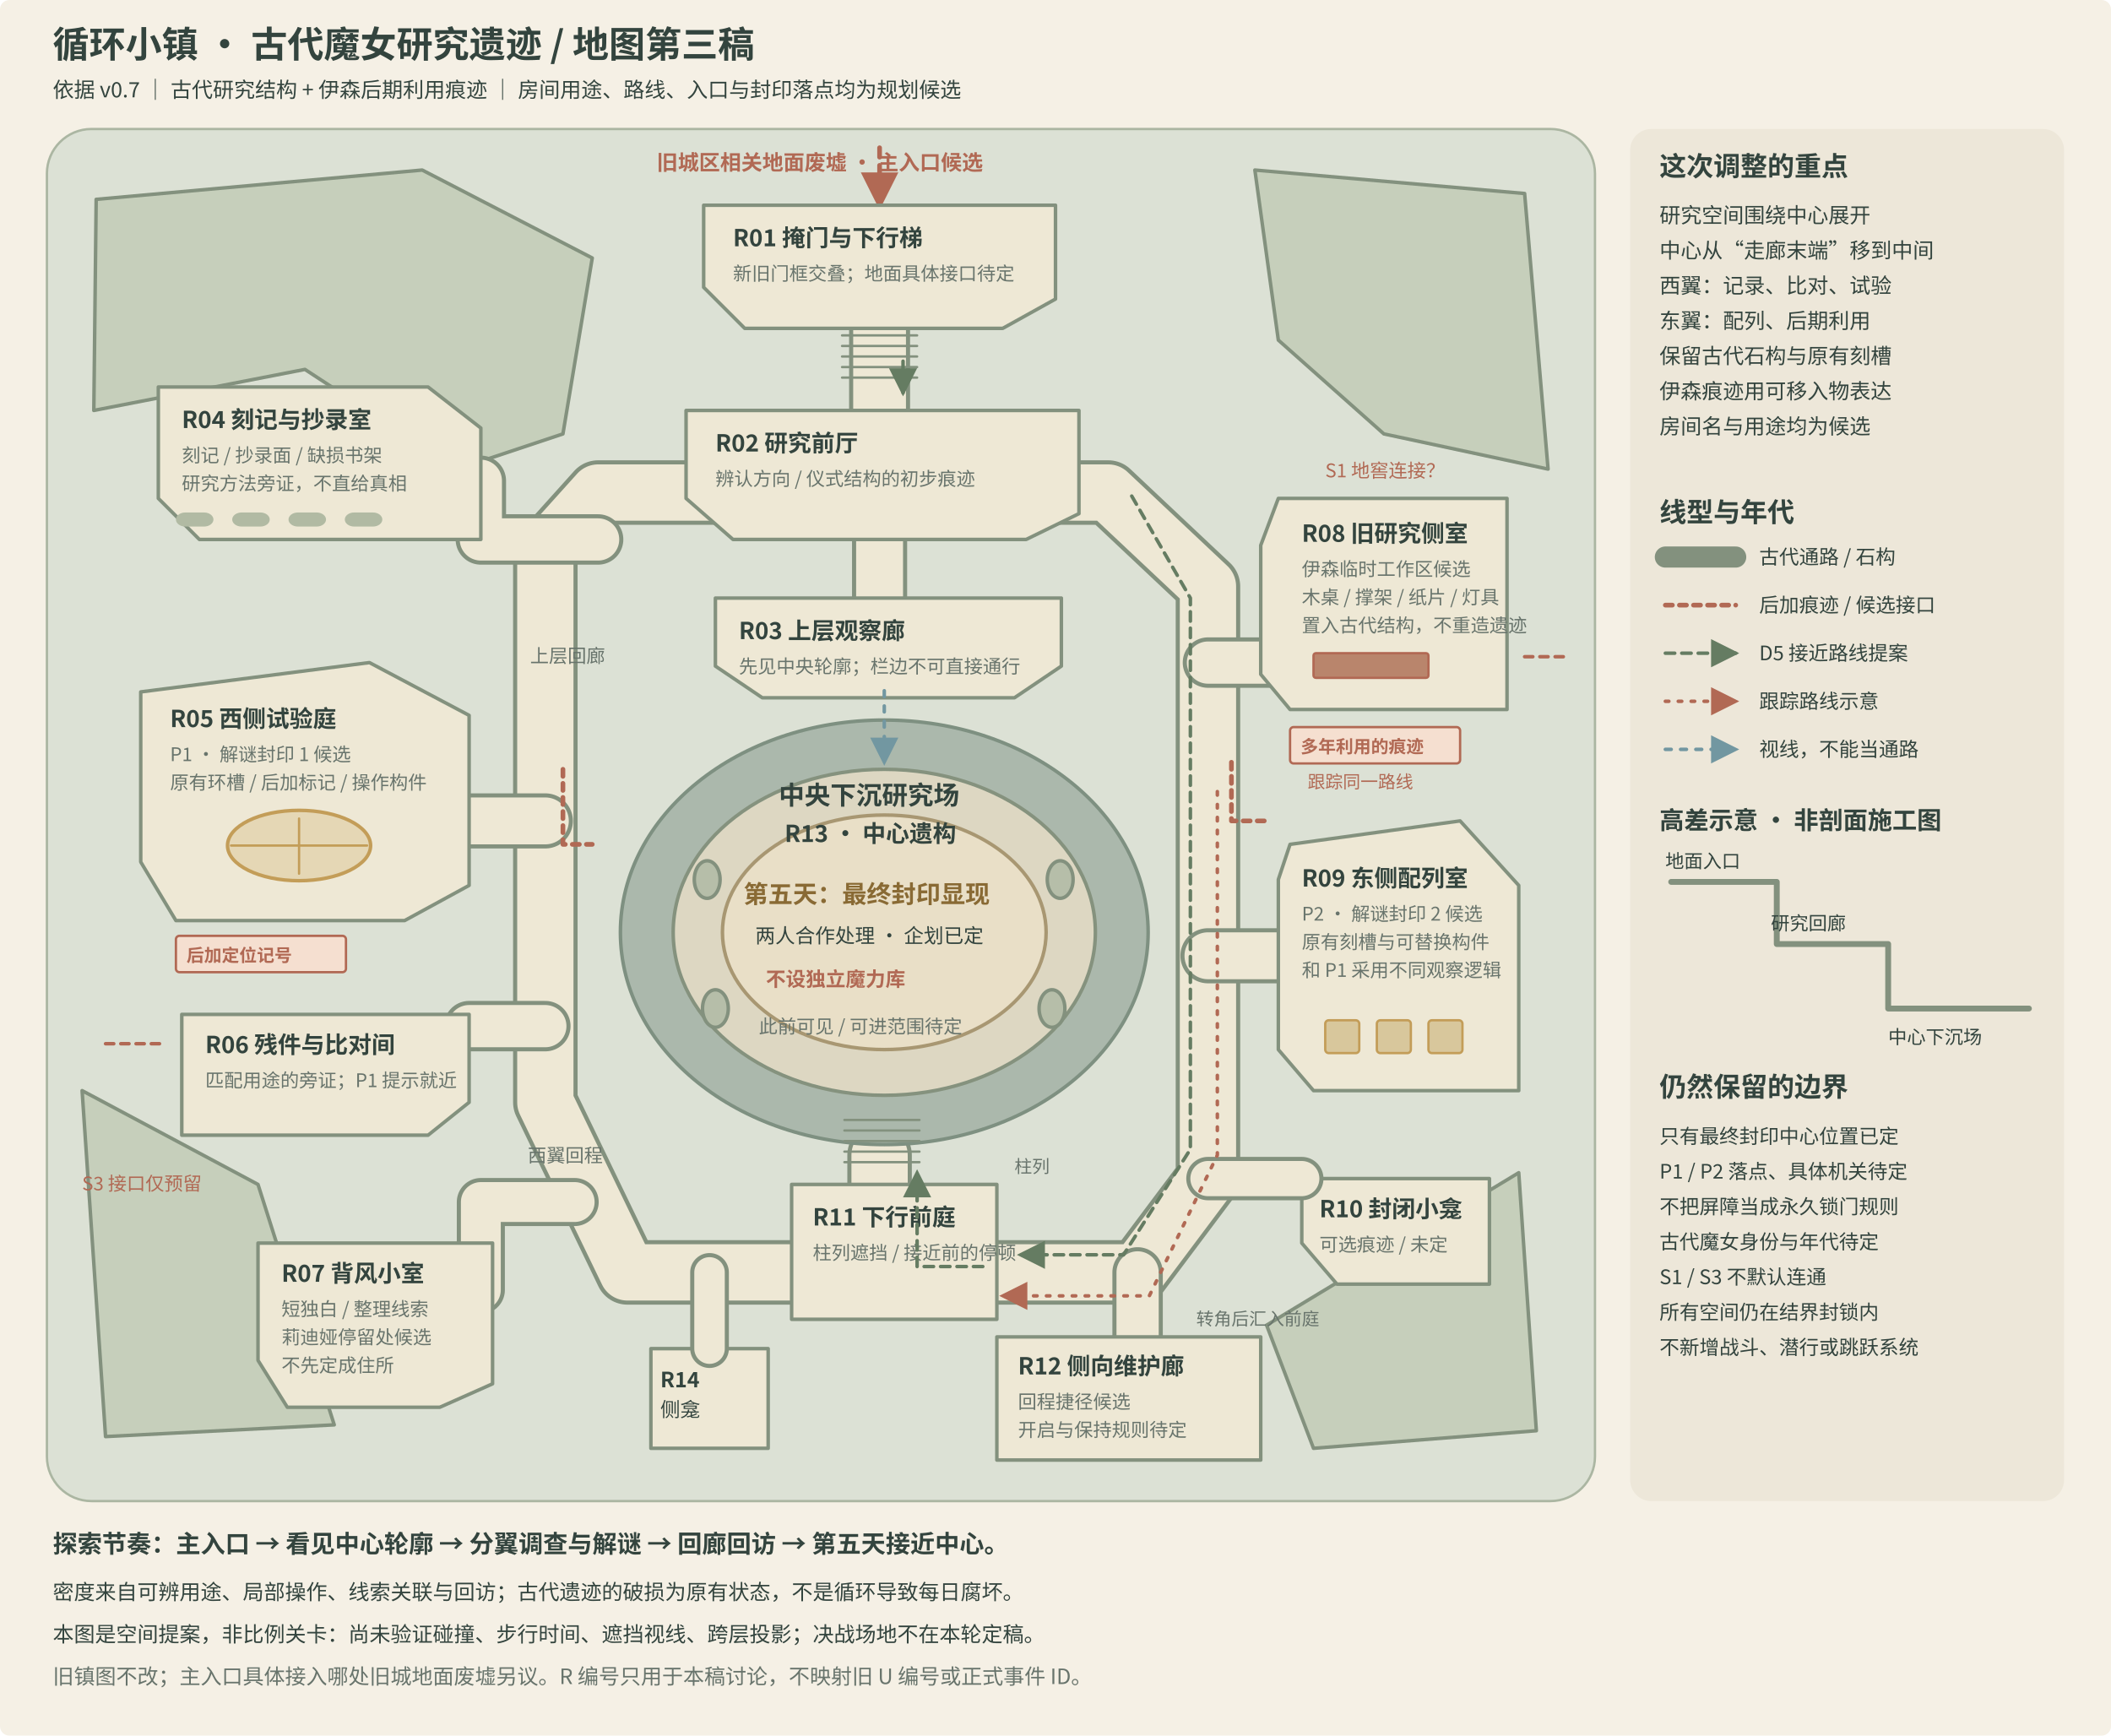
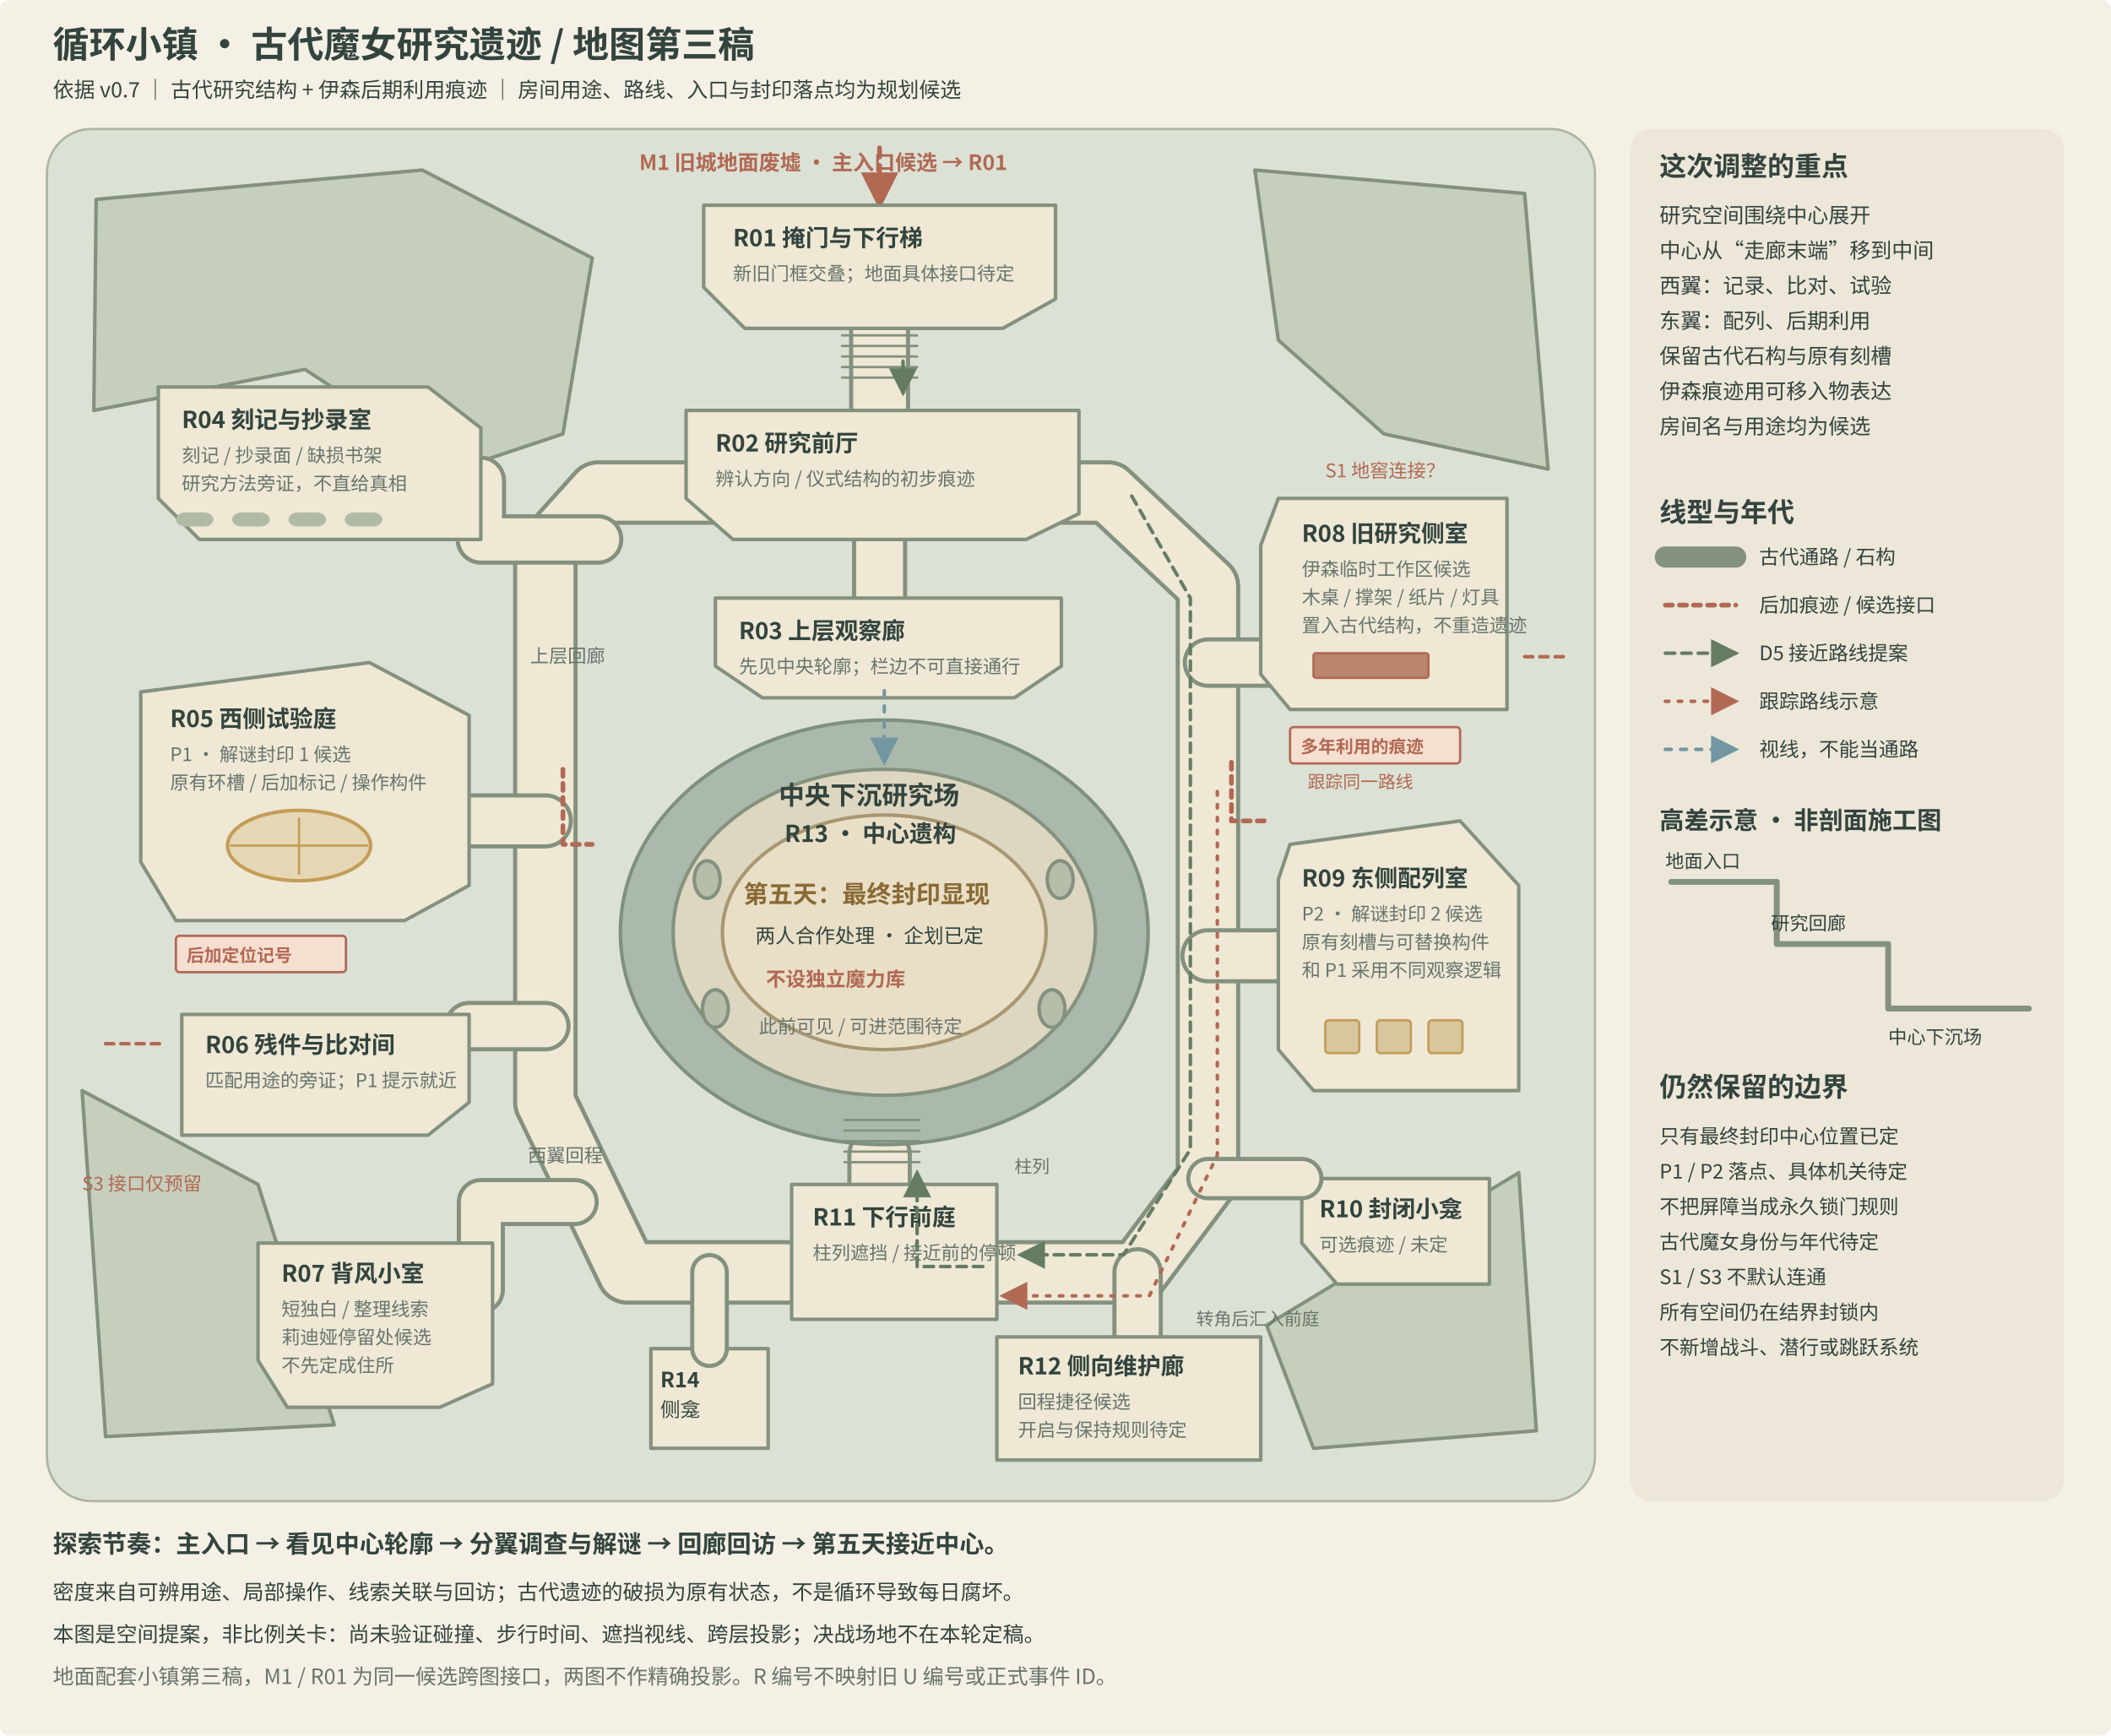
<svg xmlns="http://www.w3.org/2000/svg" width="1800" height="1480" viewBox="0 0 1800 1480">
  <defs>
    <marker id="green" markerWidth="9" markerHeight="9" refX="7" refY="4" orient="auto">
      <path d="M0 0 L8 4 L0 8" fill="#657c62" />
    </marker>
    <marker id="red" markerWidth="9" markerHeight="9" refX="7" refY="4" orient="auto">
      <path d="M0 0 L8 4 L0 8" fill="#b16954" />
    </marker>
    <marker id="blue" markerWidth="9" markerHeight="9" refX="7" refY="4" orient="auto">
      <path d="M0 0 L8 4 L0 8" fill="#7297a1" />
    </marker>
  </defs>
  <style>text{font-family:"Microsoft YaHei","Noto Sans CJK SC",sans-serif}</style>
  <rect x="0" y="0" width="1800" height="1480" rx="8" fill="#f5f0e5" stroke="none" stroke-width="2" />
  <text x="45" y="49" font-size="31" fill="#33443e" font-weight="bold">循环小镇 · 古代魔女研究遗迹 / 地图第三稿</text>
  <text x="45" y="83" font-size="18" fill="#33443e" font-weight="normal">依据 v0.7 ｜ 古代研究结构 + 伊森后期利用痕迹 ｜ 房间用途、路线、入口与封印落点均为规划候选</text>
  <rect x="40" y="110" width="1320" height="1170" rx="38" fill="#dce1d5" stroke="#abb6a2" stroke-width="2" />
  <path d="M82 170 L360 145 L505 220 L480 370 L390 400 L260 315 L80 350 Z" fill="#c6cfbb" stroke="#83917e" stroke-width="3" stroke-linejoin="round" />
  <path d="M1070 145 L1300 165 L1320 400 L1180 370 L1090 290 Z" fill="#c6cfbb" stroke="#83917e" stroke-width="3" stroke-linejoin="round" />
  <path d="M70 930 L220 1010 L285 1215 L90 1225 Z" fill="#c6cfbb" stroke="#83917e" stroke-width="3" stroke-linejoin="round" />
  <path d="M1080 1130 L1295 1000 L1310 1220 L1120 1235 Z" fill="#c6cfbb" stroke="#83917e" stroke-width="3" stroke-linejoin="round" />
  <path d="M700 420 H510 L465 470 V940 L535 1085 H970 L1030 1005 V500 L945 420 H700" fill="none" stroke="#83917e" stroke-width="55" stroke-linecap="round" stroke-linejoin="round" />
  <path d="M700 420 H510 L465 470 V940 L535 1085 H970 L1030 1005 V500 L945 420 H700" fill="none" stroke="#eee8d5" stroke-width="48" stroke-linecap="round" stroke-linejoin="round" />
  <path d="M750 270 V350" fill="none" stroke="#83917e" stroke-width="52" stroke-linecap="round" stroke-linejoin="round" />
  <path d="M750 270 V350" fill="none" stroke="#eee8d5" stroke-width="45" stroke-linecap="round" stroke-linejoin="round" />
  <path d="M750 455 V510" fill="none" stroke="#83917e" stroke-width="47" stroke-linecap="round" stroke-linejoin="round" />
  <path d="M750 455 V510" fill="none" stroke="#eee8d5" stroke-width="40" stroke-linecap="round" stroke-linejoin="round" />
  <path d="M510 460 H410 V410" fill="none" stroke="#83917e" stroke-width="43" stroke-linecap="round" stroke-linejoin="round" />
  <path d="M510 460 H410 V410" fill="none" stroke="#eee8d5" stroke-width="36" stroke-linecap="round" stroke-linejoin="round" />
  <path d="M465 700 H400" fill="none" stroke="#83917e" stroke-width="47" stroke-linecap="round" stroke-linejoin="round" />
  <path d="M465 700 H400" fill="none" stroke="#eee8d5" stroke-width="40" stroke-linecap="round" stroke-linejoin="round" />
  <path d="M465 875 H400" fill="none" stroke="#83917e" stroke-width="43" stroke-linecap="round" stroke-linejoin="round" />
  <path d="M465 875 H400" fill="none" stroke="#eee8d5" stroke-width="36" stroke-linecap="round" stroke-linejoin="round" />
  <path d="M490 1025 H410 V1100" fill="none" stroke="#83917e" stroke-width="41" stroke-linecap="round" stroke-linejoin="round" />
  <path d="M490 1025 H410 V1100" fill="none" stroke="#eee8d5" stroke-width="34" stroke-linecap="round" stroke-linejoin="round" />
  <path d="M1030 565 H1100" fill="none" stroke="#83917e" stroke-width="43" stroke-linecap="round" stroke-linejoin="round" />
  <path d="M1030 565 H1100" fill="none" stroke="#eee8d5" stroke-width="36" stroke-linecap="round" stroke-linejoin="round" />
  <path d="M1030 815 H1100" fill="none" stroke="#83917e" stroke-width="47" stroke-linecap="round" stroke-linejoin="round" />
  <path d="M1030 815 H1100" fill="none" stroke="#eee8d5" stroke-width="40" stroke-linecap="round" stroke-linejoin="round" />
  <path d="M970 1085 V1140" fill="none" stroke="#83917e" stroke-width="43" stroke-linecap="round" stroke-linejoin="round" />
  <path d="M970 1085 V1140" fill="none" stroke="#eee8d5" stroke-width="36" stroke-linecap="round" stroke-linejoin="round" />
  <path d="M750 1085 V985" fill="none" stroke="#83917e" stroke-width="55" stroke-linecap="round" stroke-linejoin="round" />
  <path d="M750 1085 V985" fill="none" stroke="#eee8d5" stroke-width="48" stroke-linecap="round" stroke-linejoin="round" />
  <path d="M750 126 V175" fill="none" stroke="#b16954" stroke-width="4" stroke-linecap="round" stroke-linejoin="round" stroke-dasharray="8 7" marker-end="url(#red)" />
-   <text x="560" y="145" font-size="18" fill="#b16954" font-weight="bold">旧城区相关地面废墟 · 主入口候选</text>
+   <text x="545" y="145" font-size="18" fill="#b16954" font-weight="bold">M1 旧城地面废墟 · 主入口候选 → R01</text>
  <path d="M600 175 H900 V255 L855 280 H635 L600 245 Z" fill="#eee8d5" stroke="#83917e" stroke-width="3" stroke-linejoin="round" />
  <text x="625" y="210" font-size="20" fill="#33443e" font-weight="bold">R01  掩门与下行梯</text>
  <text x="625" y="239" font-size="16" fill="#68746c" font-weight="normal">新旧门框交叠；地面具体接口待定</text>
  <path d="M718 286 h64" fill="none" stroke="#83917e" stroke-width="2" stroke-linecap="round" stroke-linejoin="round" />
  <path d="M718 295 h64" fill="none" stroke="#83917e" stroke-width="2" stroke-linecap="round" stroke-linejoin="round" />
  <path d="M718 304 h64" fill="none" stroke="#83917e" stroke-width="2" stroke-linecap="round" stroke-linejoin="round" />
  <path d="M718 313 h64" fill="none" stroke="#83917e" stroke-width="2" stroke-linecap="round" stroke-linejoin="round" />
  <path d="M718 322 h64" fill="none" stroke="#83917e" stroke-width="2" stroke-linecap="round" stroke-linejoin="round" />
  <path d="M585 350 H920 V438 L875 460 H625 L585 425 Z" fill="#eee8d5" stroke="#83917e" stroke-width="3" stroke-linejoin="round" />
  <text x="610" y="385" font-size="20" fill="#33443e" font-weight="bold">R02  研究前厅</text>
  <text x="610" y="414" font-size="16" fill="#68746c" font-weight="normal">辨认方向 / 仪式结构的初步痕迹</text>
  <path d="M135 330 H365 L410 365 V460 H170 L135 425 Z" fill="#eee8d5" stroke="#83917e" stroke-width="3" stroke-linejoin="round" />
  <text x="155" y="365" font-size="20" fill="#33443e" font-weight="bold">R04  刻记与抄录室</text>
  <text x="155" y="394" font-size="16" fill="#68746c" font-weight="normal">刻记 / 抄录面 / 缺损书架</text>
  <text x="155" y="418" font-size="16" fill="#68746c" font-weight="normal">研究方法旁证，不直给真相</text>
  <rect x="150" y="437" width="32" height="12" rx="8" fill="#b1baa3" stroke="none" stroke-width="2" />
  <rect x="198" y="437" width="32" height="12" rx="8" fill="#b1baa3" stroke="none" stroke-width="2" />
  <rect x="246" y="437" width="32" height="12" rx="8" fill="#b1baa3" stroke="none" stroke-width="2" />
  <rect x="294" y="437" width="32" height="12" rx="8" fill="#b1baa3" stroke="none" stroke-width="2" />
  <path d="M120 590 L315 565 L400 610 V755 L345 785 H150 L120 735 Z" fill="#eee8d5" stroke="#83917e" stroke-width="3" stroke-linejoin="round" />
  <text x="145" y="620" font-size="20" fill="#33443e" font-weight="bold">R05  西侧试验庭</text>
  <text x="145" y="649" font-size="16" fill="#68746c" font-weight="normal">P1 · 解谜封印 1 候选</text>
  <text x="145" y="673" font-size="16" fill="#68746c" font-weight="normal">原有环槽 / 后加标记 / 操作构件</text>
  <ellipse cx="255" cy="721" rx="61" ry="30" fill="#e5d7b5" stroke="#c39d58" stroke-width="3" />
  <path d="M197 721 H313" fill="none" stroke="#c39d58" stroke-width="2" stroke-linecap="round" stroke-linejoin="round" />
  <path d="M255 698 V745" fill="none" stroke="#c39d58" stroke-width="2" stroke-linecap="round" stroke-linejoin="round" />
  <rect x="150" y="798" width="145" height="31" rx="3" fill="#f5dfd0" stroke="#b16954" stroke-width="2" />
  <text x="159" y="820" font-size="15" fill="#b16954" font-weight="bold">后加定位记号</text>
  <path d="M155 865 H400 V940 L365 968 H155 Z" fill="#eee8d5" stroke="#83917e" stroke-width="3" stroke-linejoin="round" />
  <text x="175" y="898" font-size="20" fill="#33443e" font-weight="bold">R06  残件与比对间</text>
  <text x="175" y="927" font-size="16" fill="#68746c" font-weight="normal">匹配用途的旁证；P1 提示就近</text>
  <path d="M220 1060 H420 V1180 L375 1200 H245 L220 1160 Z" fill="#eee8d5" stroke="#83917e" stroke-width="3" stroke-linejoin="round" />
  <text x="240" y="1093" font-size="20" fill="#33443e" font-weight="bold">R07  背风小室</text>
  <text x="240" y="1122" font-size="16" fill="#68746c" font-weight="normal">短独白 / 整理线索</text>
  <text x="240" y="1146" font-size="16" fill="#68746c" font-weight="normal">莉迪娅停留处候选</text>
  <text x="240" y="1170" font-size="16" fill="#68746c" font-weight="normal">不先定成住所</text>
  <path d="M610 510 H905 V568 L865 595 H650 L610 568 Z" fill="#eee8d5" stroke="#83917e" stroke-width="3" stroke-linejoin="round" />
  <text x="630" y="545" font-size="20" fill="#33443e" font-weight="bold">R03  上层观察廊</text>
  <text x="630" y="574" font-size="16" fill="#68746c" font-weight="normal">先见中央轮廓；栏边不可直接通行</text>
  <ellipse cx="754" cy="795" rx="225" ry="181" fill="#abb8ac" stroke="#7e9081" stroke-width="3" />
  <ellipse cx="754" cy="795" rx="180" ry="139" fill="#ddd7c2" stroke="#85927e" stroke-width="3" />
  <ellipse cx="754" cy="795" rx="138" ry="100" fill="#e9dfc7" stroke="#a89772" stroke-width="3" />
  <path d="M754 589 V650" fill="none" stroke="#7297a1" stroke-width="3" stroke-linecap="round" stroke-linejoin="round" stroke-dasharray="5 8" marker-end="url(#blue)" />
  <text x="664" y="686" font-size="22" fill="#33443e" font-weight="bold">中央下沉研究场</text>
  <text x="669" y="718" font-size="20" fill="#33443e" font-weight="bold">R13 · 中心遗构</text>
  <text x="634" y="770" font-size="21" fill="#896a34" font-weight="bold">第五天：最终封印显现</text>
  <text x="644" y="804" font-size="17" fill="#33443e" font-weight="normal">两人合作处理 · 企划已定</text>
  <text x="653" y="841" font-size="17" fill="#b16954" font-weight="bold">不设独立魔力库</text>
  <text x="647" y="881" font-size="16" fill="#68746c" font-weight="normal">此前可见 / 可进范围待定</text>
  <ellipse cx="603" cy="750" rx="11" ry="16" fill="#b6bea9" stroke="#83917e" stroke-width="3" />
  <ellipse cx="904" cy="750" rx="11" ry="16" fill="#b6bea9" stroke="#83917e" stroke-width="3" />
  <ellipse cx="610" cy="860" rx="11" ry="16" fill="#b6bea9" stroke="#83917e" stroke-width="3" />
  <ellipse cx="897" cy="860" rx="11" ry="16" fill="#b6bea9" stroke="#83917e" stroke-width="3" />
  <path d="M1090 425 H1285 V605 H1100 L1075 575 V465 Z" fill="#eee8d5" stroke="#83917e" stroke-width="3" stroke-linejoin="round" />
  <text x="1110" y="462" font-size="20" fill="#33443e" font-weight="bold">R08  旧研究侧室</text>
  <text x="1110" y="491" font-size="16" fill="#68746c" font-weight="normal">伊森临时工作区候选</text>
  <text x="1110" y="515" font-size="16" fill="#68746c" font-weight="normal">木桌 / 撑架 / 纸片 / 灯具</text>
  <text x="1110" y="539" font-size="16" fill="#68746c" font-weight="normal">置入古代结构，不重造遗迹</text>
  <rect x="1120" y="557" width="98" height="21" rx="2" fill="#b9856c" stroke="#b16954" stroke-width="2" />
  <rect x="1100" y="620" width="145" height="31" rx="3" fill="#f5dfd0" stroke="#b16954" stroke-width="2" />
  <text x="1109" y="642" font-size="15" fill="#b16954" font-weight="bold">多年利用的痕迹</text>
  <path d="M1100 720 L1245 700 L1295 755 V930 H1120 L1090 895 V750 Z" fill="#eee8d5" stroke="#83917e" stroke-width="3" stroke-linejoin="round" />
  <text x="1110" y="756" font-size="20" fill="#33443e" font-weight="bold">R09  东侧配列室</text>
  <text x="1110" y="785" font-size="16" fill="#68746c" font-weight="normal">P2 · 解谜封印 2 候选</text>
  <text x="1110" y="809" font-size="16" fill="#68746c" font-weight="normal">原有刻槽与可替换构件</text>
  <text x="1110" y="833" font-size="16" fill="#68746c" font-weight="normal">和 P1 采用不同观察逻辑</text>
  <rect x="1130" y="870" width="29" height="28" rx="3" fill="#d8c79c" stroke="#c39d58" stroke-width="2" />
  <rect x="1174" y="870" width="29" height="28" rx="3" fill="#d8c79c" stroke="#c39d58" stroke-width="2" />
  <rect x="1218" y="870" width="29" height="28" rx="3" fill="#d8c79c" stroke="#c39d58" stroke-width="2" />
  <path d="M1110 1005 H1270 V1095 H1140 L1110 1060 Z" fill="#eee8d5" stroke="#83917e" stroke-width="3" stroke-linejoin="round" />
  <path d="M1030 1005 H1110" fill="none" stroke="#83917e" stroke-width="37" stroke-linecap="round" stroke-linejoin="round" />
  <path d="M1030 1005 H1110" fill="none" stroke="#eee8d5" stroke-width="30" stroke-linecap="round" stroke-linejoin="round" />
  <text x="1125" y="1038" font-size="20" fill="#33443e" font-weight="bold">R10  封闭小龛</text>
  <text x="1125" y="1067" font-size="16" fill="#68746c" font-weight="normal">可选痕迹 / 未定</text>
  <path d="M675 1010 H850 V1125 H675 Z" fill="#eee8d5" stroke="#83917e" stroke-width="3" stroke-linejoin="round" />
  <text x="693" y="1045" font-size="20" fill="#33443e" font-weight="bold">R11  下行前庭</text>
  <text x="693" y="1074" font-size="16" fill="#68746c" font-weight="normal">柱列遮挡 / 接近前的停顿</text>
  <path d="M720 955 h64" fill="none" stroke="#83917e" stroke-width="2" stroke-linecap="round" stroke-linejoin="round" />
  <path d="M720 964 h64" fill="none" stroke="#83917e" stroke-width="2" stroke-linecap="round" stroke-linejoin="round" />
  <path d="M720 973 h64" fill="none" stroke="#83917e" stroke-width="2" stroke-linecap="round" stroke-linejoin="round" />
  <path d="M720 982 h64" fill="none" stroke="#83917e" stroke-width="2" stroke-linecap="round" stroke-linejoin="round" />
  <path d="M720 991 h64" fill="none" stroke="#83917e" stroke-width="2" stroke-linecap="round" stroke-linejoin="round" />
  <path d="M850 1140 H1075 V1245 H850 Z" fill="#eee8d5" stroke="#83917e" stroke-width="3" stroke-linejoin="round" />
  <text x="868" y="1172" font-size="20" fill="#33443e" font-weight="bold">R12  侧向维护廊</text>
  <text x="868" y="1201" font-size="16" fill="#68746c" font-weight="normal">回程捷径候选</text>
  <text x="868" y="1225" font-size="16" fill="#68746c" font-weight="normal">开启与保持规则待定</text>
  <path d="M555 1150 H655 V1235 H555 Z" fill="#eee8d5" stroke="#83917e" stroke-width="3" stroke-linejoin="round" />
  <path d="M605 1085 V1150" fill="none" stroke="#83917e" stroke-width="33" stroke-linecap="round" stroke-linejoin="round" />
  <path d="M605 1085 V1150" fill="none" stroke="#eee8d5" stroke-width="26" stroke-linecap="round" stroke-linejoin="round" />
  <text x="563" y="1183" font-size="18" fill="#33443e" font-weight="bold">R14</text>
  <text x="563" y="1208" font-size="17" fill="#33443e" font-weight="normal">侧龛</text>
  <path d="M480 656 L480 720 L505 720" fill="none" stroke="#b16954" stroke-width="4" stroke-linecap="round" stroke-linejoin="round" stroke-dasharray="6 6" />
  <path d="M1050 650 V700 H1080" fill="none" stroke="#b16954" stroke-width="4" stroke-linecap="round" stroke-linejoin="round" stroke-dasharray="6 6" />
  <text x="452" y="565" font-size="16" fill="#68746c" font-weight="normal">上层回廊</text>
  <text x="450" y="991" font-size="16" fill="#68746c" font-weight="normal">西翼回程</text>
  <text x="865" y="1000" font-size="15" fill="#68746c" font-weight="normal">柱列</text>
  <text x="1020" y="1130" font-size="15" fill="#68746c" font-weight="normal">转角后汇入前庭</text>
  <path d="M770 308 V335" fill="none" stroke="#657c62" stroke-width="3" stroke-linecap="round" stroke-linejoin="round" marker-end="url(#green)" />
  <path d="M965 423 L1015 510 V980 L958 1070 H870" fill="none" stroke="#657c62" stroke-width="3" stroke-linecap="round" stroke-linejoin="round" stroke-dasharray="8 6" marker-end="url(#green)" />
  <path d="M838 1080 H782 V1000" fill="none" stroke="#657c62" stroke-width="3" stroke-linecap="round" stroke-linejoin="round" stroke-dasharray="8 6" marker-end="url(#green)" />
  <path d="M1038 675 V985 L980 1105 H855" fill="none" stroke="#b16954" stroke-width="3" stroke-linecap="round" stroke-linejoin="round" stroke-dasharray="3 8" marker-end="url(#red)" />
  <text x="1115" y="672" font-size="15" fill="#b16954" font-weight="normal">跟踪同一路线</text>
  <path d="M1300 560 H1338" fill="none" stroke="#b16954" stroke-width="3" stroke-linecap="round" stroke-linejoin="round" stroke-dasharray="7 6" />
  <text x="1130" y="407" font-size="16" fill="#b16954" font-weight="normal">S1 地窖连接？</text>
  <path d="M90 890 H140" fill="none" stroke="#b16954" stroke-width="3" stroke-linecap="round" stroke-linejoin="round" stroke-dasharray="7 6" />
  <text x="70" y="1015" font-size="16" fill="#b16954" font-weight="normal">S3 接口仅预留</text>
  <rect x="1390" y="110" width="370" height="1170" rx="18" fill="#ede7d9" stroke="none" stroke-width="2" />
  <text x="1415" y="150" font-size="23" fill="#33443e" font-weight="bold">这次调整的重点</text>
  <text x="1415" y="190" font-size="18" fill="#33443e" font-weight="normal">研究空间围绕中心展开</text>
  <text x="1415" y="220" font-size="18" fill="#33443e" font-weight="normal">中心从“走廊末端”移到中间</text>
  <text x="1415" y="250" font-size="18" fill="#33443e" font-weight="normal">西翼：记录、比对、试验</text>
  <text x="1415" y="280" font-size="18" fill="#33443e" font-weight="normal">东翼：配列、后期利用</text>
  <text x="1415" y="310" font-size="18" fill="#33443e" font-weight="normal">保留古代石构与原有刻槽</text>
  <text x="1415" y="340" font-size="18" fill="#33443e" font-weight="normal">伊森痕迹用可移入物表达</text>
  <text x="1415" y="370" font-size="18" fill="#33443e" font-weight="normal">房间名与用途均为候选</text>
  <text x="1415" y="445" font-size="23" fill="#33443e" font-weight="bold">线型与年代</text>
  <path d="M1420 475 H1480" fill="none" stroke="#83917e" stroke-width="18" stroke-linecap="round" stroke-linejoin="round" />
  <text x="1500" y="481" font-size="17" fill="#33443e" font-weight="normal">古代通路 / 石构</text>
  <path d="M1420 516 H1480" fill="none" stroke="#b16954" stroke-width="4" stroke-linecap="round" stroke-linejoin="round" stroke-dasharray="6 6" />
  <text x="1500" y="522" font-size="17" fill="#33443e" font-weight="normal">后加痕迹 / 候选接口</text>
  <path d="M1420 557 H1480" fill="none" stroke="#657c62" stroke-width="3" stroke-linecap="round" stroke-linejoin="round" stroke-dasharray="8 6" marker-end="url(#green)" />
  <text x="1500" y="563" font-size="17" fill="#33443e" font-weight="normal">D5 接近路线提案</text>
  <path d="M1420 598 H1480" fill="none" stroke="#b16954" stroke-width="3" stroke-linecap="round" stroke-linejoin="round" stroke-dasharray="3 8" marker-end="url(#red)" />
  <text x="1500" y="604" font-size="17" fill="#33443e" font-weight="normal">跟踪路线示意</text>
  <path d="M1420 639 H1480" fill="none" stroke="#7297a1" stroke-width="3" stroke-linecap="round" stroke-linejoin="round" stroke-dasharray="5 8" marker-end="url(#blue)" />
  <text x="1500" y="645" font-size="17" fill="#33443e" font-weight="normal">视线，不能当通路</text>
  <text x="1415" y="707" font-size="21" fill="#33443e" font-weight="bold">高差示意 · 非剖面施工图</text>
  <path d="M1425 752 H1515 V805 H1610 V860 H1730" fill="none" stroke="#83917e" stroke-width="5" stroke-linecap="round" stroke-linejoin="round" />
  <text x="1420" y="740" font-size="16" fill="#33443e" font-weight="normal">地面入口</text>
  <text x="1510" y="793" font-size="16" fill="#33443e" font-weight="normal">研究回廊</text>
  <text x="1610" y="890" font-size="16" fill="#33443e" font-weight="normal">中心下沉场</text>
  <text x="1415" y="935" font-size="23" fill="#33443e" font-weight="bold">仍然保留的边界</text>
  <text x="1415" y="975" font-size="17" fill="#33443e" font-weight="normal">只有最终封印中心位置已定</text>
  <text x="1415" y="1005" font-size="17" fill="#33443e" font-weight="normal">P1 / P2 落点、具体机关待定</text>
  <text x="1415" y="1035" font-size="17" fill="#33443e" font-weight="normal">不把屏障当成永久锁门规则</text>
  <text x="1415" y="1065" font-size="17" fill="#33443e" font-weight="normal">古代魔女身份与年代待定</text>
  <text x="1415" y="1095" font-size="17" fill="#33443e" font-weight="normal">S1 / S3 不默认连通</text>
  <text x="1415" y="1125" font-size="17" fill="#33443e" font-weight="normal">所有空间仍在结界封锁内</text>
  <text x="1415" y="1155" font-size="17" fill="#33443e" font-weight="normal">不新增战斗、潜行或跳跃系统</text>
  <text x="45" y="1324" font-size="21" fill="#33443e" font-weight="bold">探索节奏：主入口 → 看见中心轮廓 → 分翼调查与解谜 → 回廊回访 → 第五天接近中心。</text>
  <text x="45" y="1364" font-size="18" fill="#33443e" font-weight="normal">密度来自可辨用途、局部操作、线索关联与回访；古代遗迹的破损为原有状态，不是循环导致每日腐坏。</text>
  <text x="45" y="1400" font-size="18" fill="#33443e" font-weight="normal">本图是空间提案，非比例关卡：尚未验证碰撞、步行时间、遮挡视线、跨层投影；决战场地不在本轮定稿。</text>
-   <text x="45" y="1436" font-size="18" fill="#68746c" font-weight="normal">旧镇图不改；主入口具体接入哪处旧城地面废墟另议。R 编号只用于本稿讨论，不映射旧 U 编号或正式事件 ID。</text>
+   <text x="45" y="1436" font-size="18" fill="#68746c" font-weight="normal">地面配套小镇第三稿，M1 / R01 为同一候选跨图接口，两图不作精确投影。R 编号不映射旧 U 编号或正式事件 ID。</text>
</svg>
